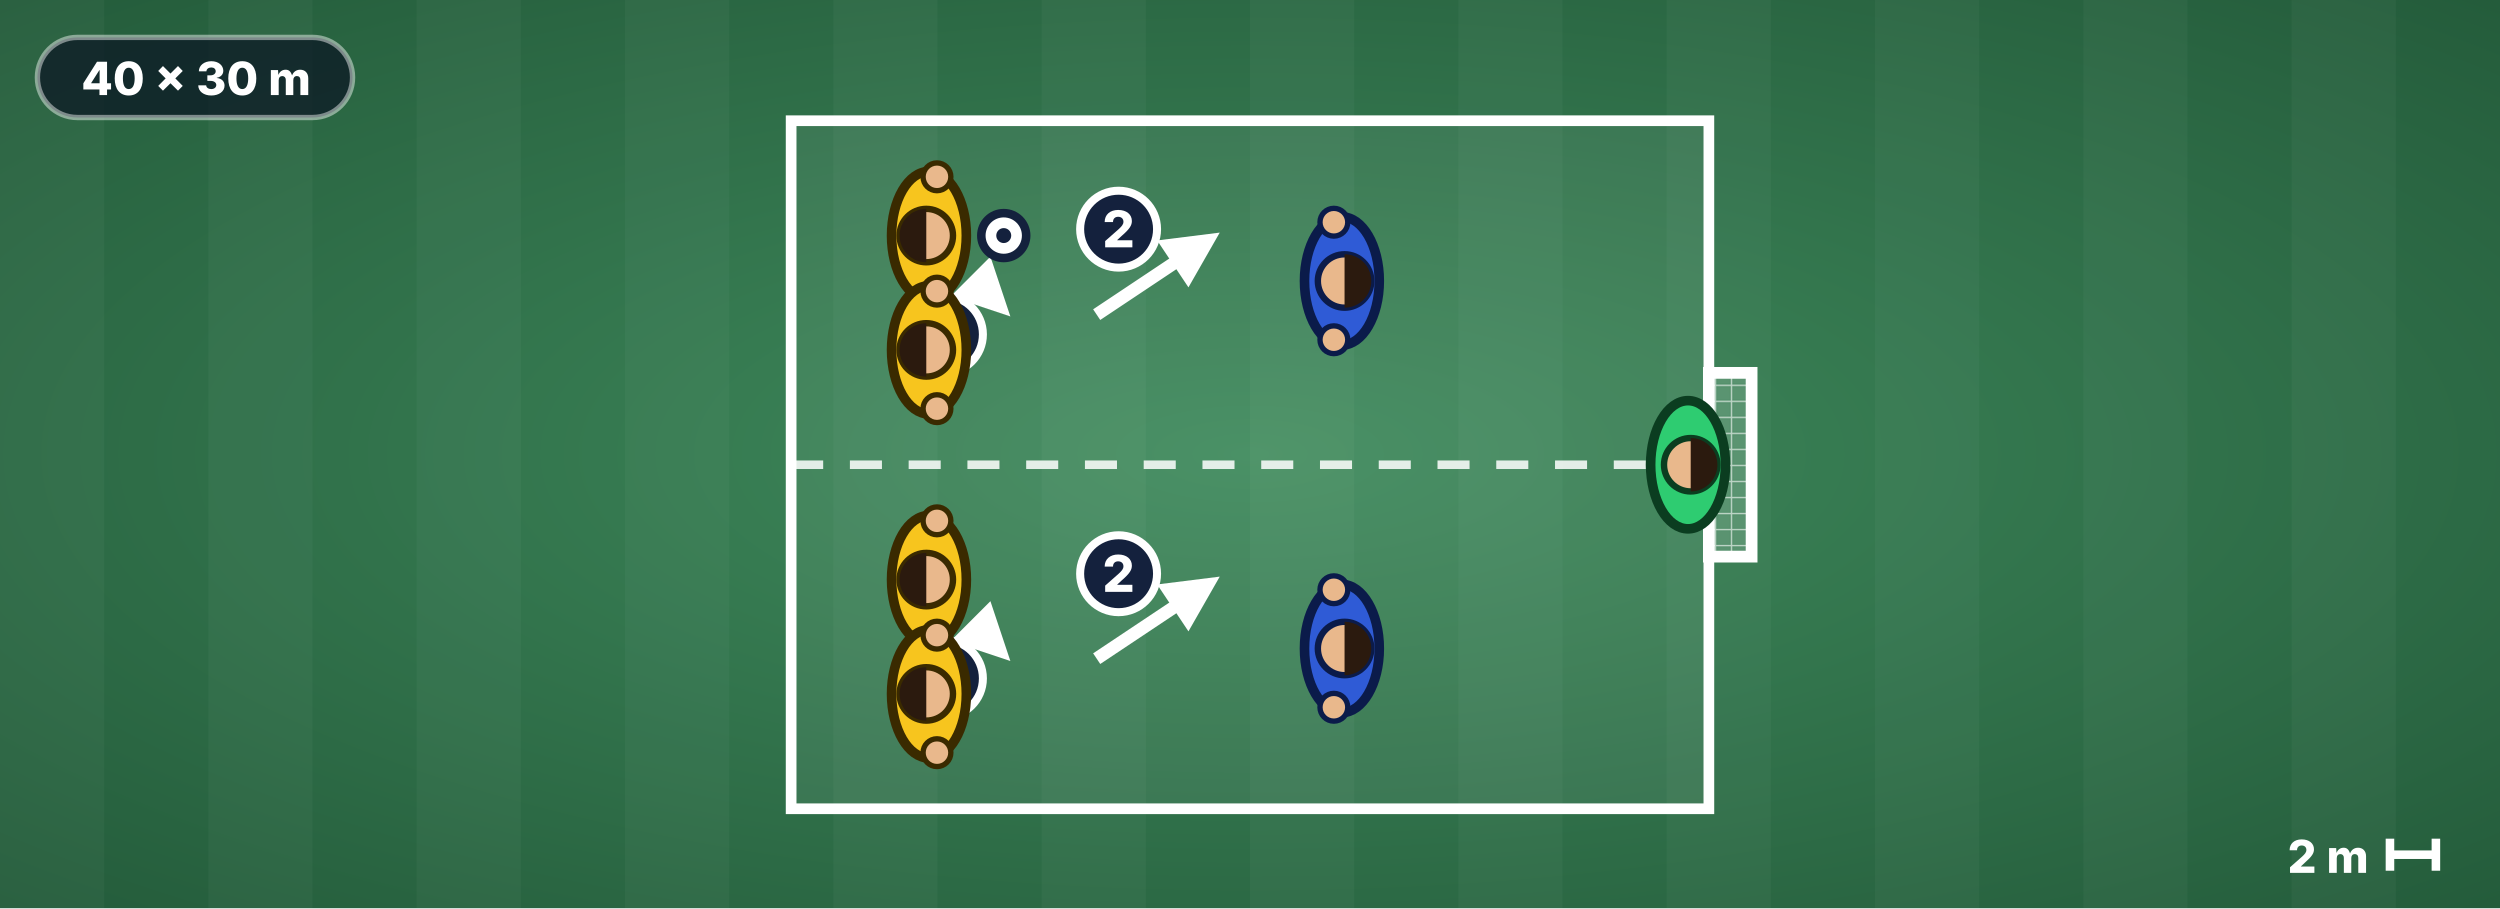
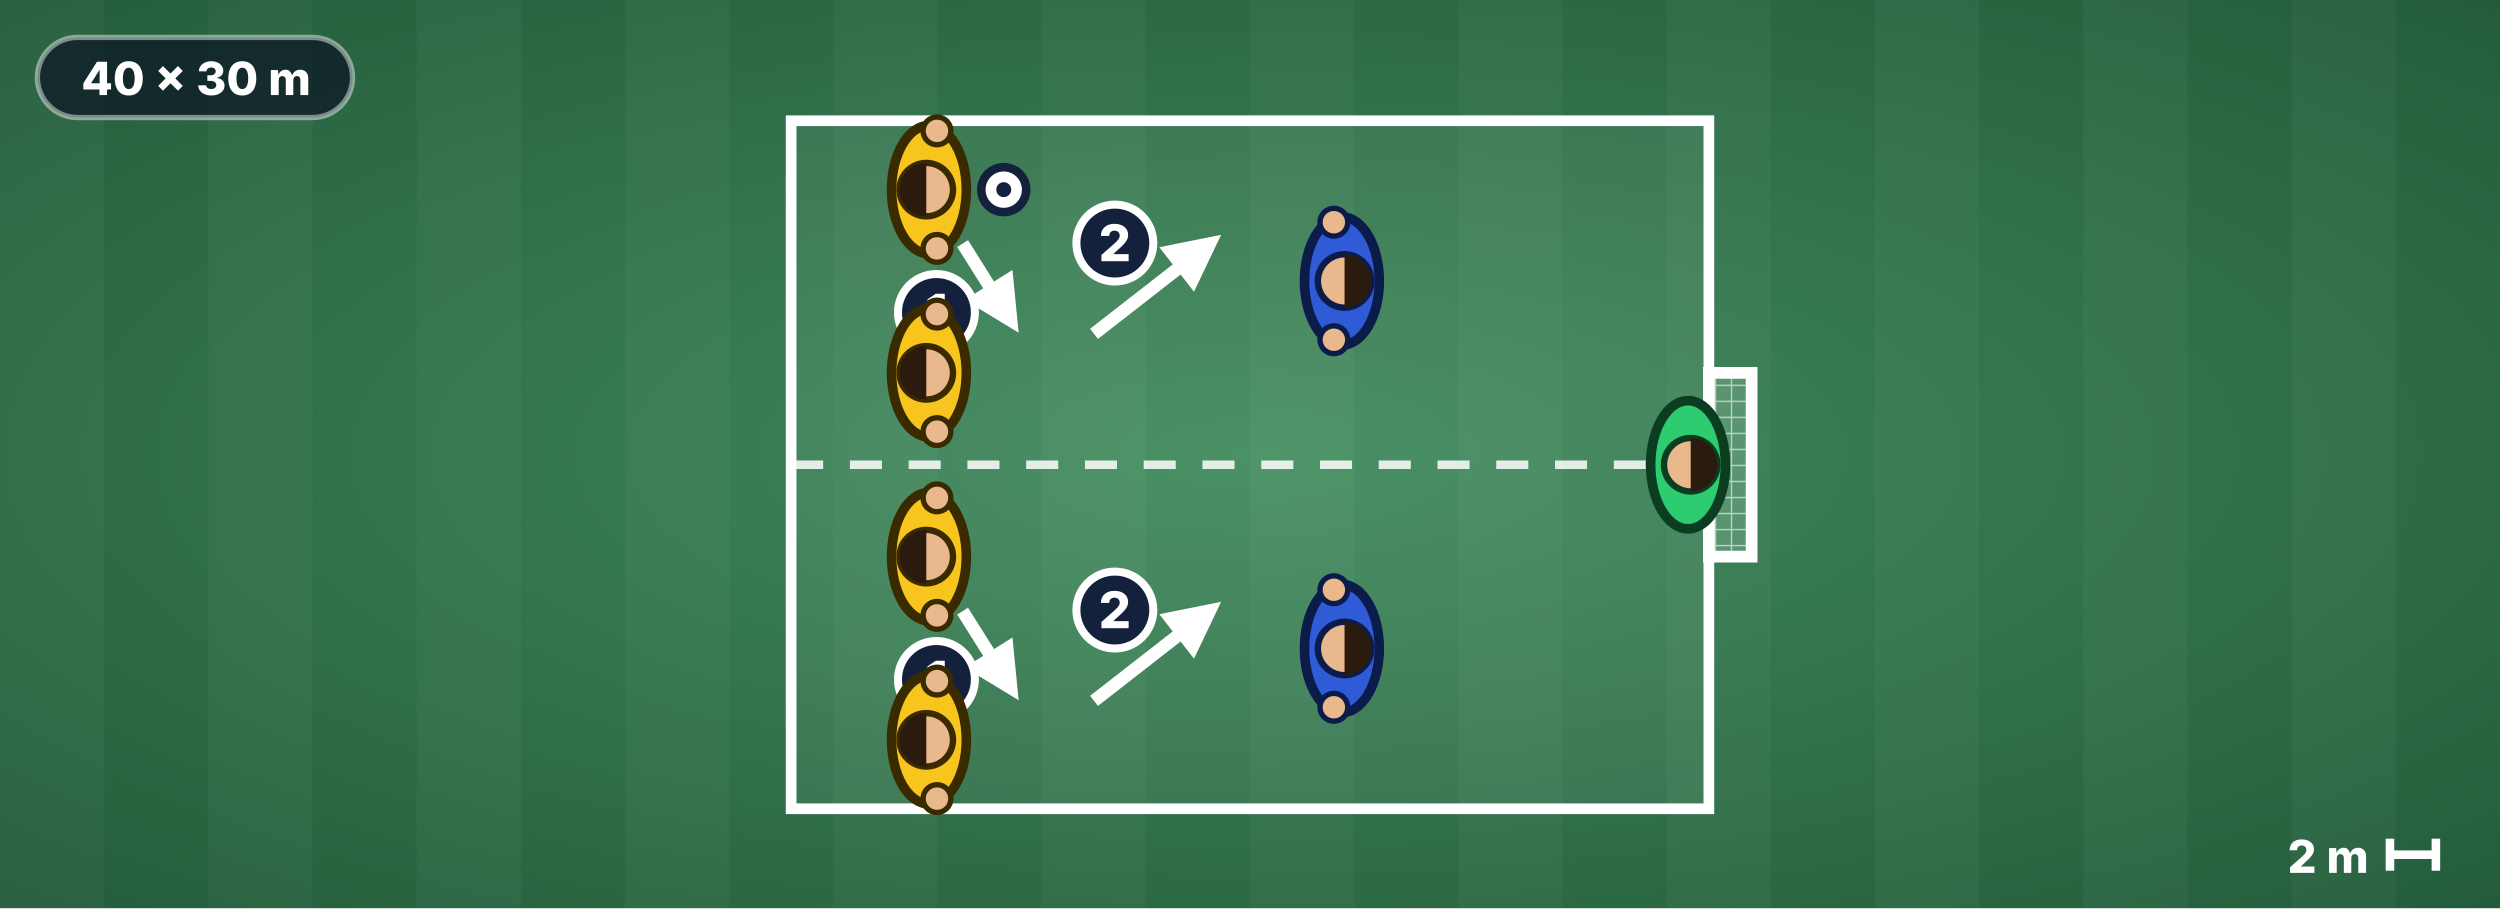
<svg xmlns="http://www.w3.org/2000/svg" viewBox="0 0 468 170" preserveAspectRatio="xMidYMid slice">
  <defs>
    <radialGradient id="g" cx="50%" cy="50%" r="70%">
      <stop offset="0" stop-color="#3f8a5c" />
      <stop offset="1" stop-color="#245c3b" />
    </radialGradient>
    <pattern id="hatch" width="6" height="6" patternUnits="userSpaceOnUse" patternTransform="rotate(45)">
      <rect width="6" height="6" fill="rgba(255,255,255,.10)" />
      <line x1="0" y1="0" x2="0" y2="6" stroke="rgba(255,255,255,.30)" stroke-width="1.6" />
    </pattern>
    <pattern id="net" width="3" height="3" patternUnits="userSpaceOnUse">
      <rect width="3" height="3" fill="rgba(255,255,255,.15)" />
      <path d="M0 0H3M0 0V3" stroke="rgba(255,255,255,.6)" stroke-width=".5" />
    </pattern>
    <marker id="ahW" viewBox="0 0 10 10" refX="7" refY="5" markerWidth="4.4" markerHeight="4.4" orient="auto">
      <path d="M0 0L10 5L0 10z" fill="#fff" />
    </marker>
    <marker id="ahB" viewBox="0 0 10 10" refX="7" refY="5" markerWidth="4.6" markerHeight="4.6" orient="auto">
      <path d="M0 0L10 5L0 10z" fill="#9fdcff" />
    </marker>
    <marker id="ahO" viewBox="0 0 10 10" refX="7" refY="5" markerWidth="4.4" markerHeight="4.4" orient="auto">
      <path d="M0 0L10 5L0 10z" fill="#ffb21e" />
    </marker>
  </defs>
  <rect width="468" height="170" fill="url(#g)" />
  <rect x="0.0" y="0" width="19.5" height="170" fill="rgba(255,255,255,.035)" />
  <rect x="39.0" y="0" width="19.5" height="170" fill="rgba(255,255,255,.035)" />
  <rect x="78.0" y="0" width="19.5" height="170" fill="rgba(255,255,255,.035)" />
  <rect x="117.0" y="0" width="19.5" height="170" fill="rgba(255,255,255,.035)" />
  <rect x="156.0" y="0" width="19.5" height="170" fill="rgba(255,255,255,.035)" />
  <rect x="195.0" y="0" width="19.5" height="170" fill="rgba(255,255,255,.035)" />
  <rect x="234.0" y="0" width="19.5" height="170" fill="rgba(255,255,255,.035)" />
  <rect x="273.0" y="0" width="19.5" height="170" fill="rgba(255,255,255,.035)" />
  <rect x="312.0" y="0" width="19.5" height="170" fill="rgba(255,255,255,.035)" />
  <rect x="351.0" y="0" width="19.5" height="170" fill="rgba(255,255,255,.035)" />
  <rect x="390.0" y="0" width="19.5" height="170" fill="rgba(255,255,255,.035)" />
  <rect x="429.0" y="0" width="19.5" height="170" fill="rgba(255,255,255,.035)" />
  <rect x="148.1" y="22.6" width="171.8" height="128.8" fill="rgba(255,255,255,.06)" stroke="#fff" stroke-width="2" />
  <line x1="148.1" y1="87.0" x2="319.9" y2="87.0" stroke="rgba(255,255,255,0.85)" stroke-width="1.6" stroke-dasharray="6 5" />
  <rect x="319.9" y="69.8" width="8" height="34.4" fill="url(#net)" stroke="#fff" stroke-width="2.2" />
-   <line x1="182.4" y1="52.5" x2="186.9" y2="57.0" stroke="#fff" stroke-width="2.4" marker-end="url(#ahW)" />
-   <line x1="205.3" y1="58.9" x2="225.7" y2="45.3" stroke="#fff" stroke-width="2.4" marker-end="url(#ahW)" />
-   <line x1="182.4" y1="117.0" x2="186.9" y2="121.5" stroke="#fff" stroke-width="2.4" marker-end="url(#ahW)" />
-   <line x1="205.3" y1="123.3" x2="225.7" y2="109.7" stroke="#fff" stroke-width="2.4" marker-end="url(#ahW)" />
+   <line x1="180.2" y1="45.6" x2="189.0" y2="59.6" stroke="#fff" stroke-width="2.4" marker-end="url(#ahW)" />
+   <line x1="204.8" y1="62.5" x2="226.1" y2="45.9" stroke="#fff" stroke-width="2.4" marker-end="url(#ahW)" />
+   <line x1="180.2" y1="114.4" x2="189.0" y2="128.4" stroke="#fff" stroke-width="2.4" marker-end="url(#ahW)" />
+   <line x1="204.8" y1="131.2" x2="226.1" y2="114.6" stroke="#fff" stroke-width="2.4" marker-end="url(#ahW)" />
  <g transform="translate(316.0,87.0) rotate(270)">
    <ellipse rx="12" ry="7" fill="#2ecc71" stroke="#0b3d20" stroke-width="1.8" />
    <circle cy=".5" r="5" fill="#e9b88c" stroke="#0b3d20" stroke-width="1.2" />
    <path d="M-5 .5A5 5 0 0 0 5 .5Z" fill="#2b1a0e" />
  </g>
  <g>
-     <circle cx="176.8" cy="62.6" r="7.2" fill="#14213d" stroke="#fff" stroke-width="1.5" />
-     <text x="176.8" y="66.0" text-anchor="middle" font-family="Inter" font-weight="800" font-size="9.5" fill="#fff">1</text>
+     <circle cx="175.3" cy="58.5" r="7.2" fill="#14213d" stroke="#fff" stroke-width="1.5" />
+     <text x="175.3" y="61.9" text-anchor="middle" font-family="Inter" font-weight="800" font-size="9.5" fill="#fff">1</text>
  </g>
  <g>
-     <circle cx="209.4" cy="42.9" r="7.2" fill="#14213d" stroke="#fff" stroke-width="1.5" />
-     <text x="209.4" y="46.3" text-anchor="middle" font-family="Inter" font-weight="800" font-size="9.5" fill="#fff">2</text>
+     <circle cx="208.7" cy="45.5" r="7.2" fill="#14213d" stroke="#fff" stroke-width="1.5" />
+     <text x="208.7" y="48.9" text-anchor="middle" font-family="Inter" font-weight="800" font-size="9.5" fill="#fff">2</text>
  </g>
  <g>
-     <circle cx="176.8" cy="127.0" r="7.2" fill="#14213d" stroke="#fff" stroke-width="1.5" />
-     <text x="176.8" y="130.4" text-anchor="middle" font-family="Inter" font-weight="800" font-size="9.5" fill="#fff">1</text>
+     <circle cx="175.3" cy="127.2" r="7.2" fill="#14213d" stroke="#fff" stroke-width="1.5" />
+     <text x="175.3" y="130.6" text-anchor="middle" font-family="Inter" font-weight="800" font-size="9.5" fill="#fff">1</text>
  </g>
  <g>
-     <circle cx="209.4" cy="107.4" r="7.2" fill="#14213d" stroke="#fff" stroke-width="1.5" />
-     <text x="209.4" y="110.8" text-anchor="middle" font-family="Inter" font-weight="800" font-size="9.5" fill="#fff">2</text>
+     <circle cx="208.7" cy="114.2" r="7.2" fill="#14213d" stroke="#fff" stroke-width="1.5" />
+     <text x="208.7" y="117.6" text-anchor="middle" font-family="Inter" font-weight="800" font-size="9.5" fill="#fff">2</text>
  </g>
-   <g transform="translate(173.9,44.1) rotate(90)">
+   <g transform="translate(173.9,35.5) rotate(90)">
    <ellipse cx="0" cy="0" rx="12" ry="7" fill="#f7c51e" stroke="#3a2a00" stroke-width="1.8" />
    <circle cx="-11" cy="-1.5" r="2.6" fill="#e9b88c" stroke="#3a2a00" stroke-width="1" />
    <circle cx="11" cy="-1.5" r="2.6" fill="#e9b88c" stroke="#3a2a00" stroke-width="1" />
    <circle cx="0" cy="0.5" r="5" fill="#e9b88c" stroke="#3a2a00" stroke-width="1.2" />
    <path d="M-5 0.5 A5 5 0 0 0 5 0.5 Z" fill="#2b1a0e" />
  </g>
-   <circle cx="187.9" cy="44.1" r="4.2" fill="#fff" stroke="#14213d" stroke-width="1.6" />
-   <circle cx="187.9" cy="44.1" r="1.4" fill="#14213d" />
-   <g transform="translate(173.9,65.5) rotate(90)">
+   <circle cx="187.9" cy="35.5" r="4.2" fill="#fff" stroke="#14213d" stroke-width="1.6" />
+   <circle cx="187.9" cy="35.5" r="1.4" fill="#14213d" />
+   <g transform="translate(173.9,69.8) rotate(90)">
    <ellipse cx="0" cy="0" rx="12" ry="7" fill="#f7c51e" stroke="#3a2a00" stroke-width="1.8" />
    <circle cx="-11" cy="-1.5" r="2.6" fill="#e9b88c" stroke="#3a2a00" stroke-width="1" />
    <circle cx="11" cy="-1.5" r="2.6" fill="#e9b88c" stroke="#3a2a00" stroke-width="1" />
    <circle cx="0" cy="0.5" r="5" fill="#e9b88c" stroke="#3a2a00" stroke-width="1.2" />
    <path d="M-5 0.5 A5 5 0 0 0 5 0.5 Z" fill="#2b1a0e" />
  </g>
  <g transform="translate(251.2,52.6) rotate(270)">
    <ellipse cx="0" cy="0" rx="12" ry="7" fill="#2f5bd6" stroke="#0b1b4a" stroke-width="1.8" />
    <circle cx="-11" cy="-1.5" r="2.6" fill="#e9b88c" stroke="#0b1b4a" stroke-width="1" />
    <circle cx="11" cy="-1.5" r="2.6" fill="#e9b88c" stroke="#0b1b4a" stroke-width="1" />
    <circle cx="0" cy="0.5" r="5" fill="#e9b88c" stroke="#0b1b4a" stroke-width="1.2" />
    <path d="M-5 0.5 A5 5 0 0 0 5 0.5 Z" fill="#2b1a0e" />
  </g>
-   <g transform="translate(173.9,108.5) rotate(90)">
+   <g transform="translate(173.9,104.2) rotate(90)">
    <ellipse cx="0" cy="0" rx="12" ry="7" fill="#f7c51e" stroke="#3a2a00" stroke-width="1.8" />
    <circle cx="-11" cy="-1.5" r="2.6" fill="#e9b88c" stroke="#3a2a00" stroke-width="1" />
    <circle cx="11" cy="-1.5" r="2.6" fill="#e9b88c" stroke="#3a2a00" stroke-width="1" />
    <circle cx="0" cy="0.5" r="5" fill="#e9b88c" stroke="#3a2a00" stroke-width="1.2" />
    <path d="M-5 0.5 A5 5 0 0 0 5 0.5 Z" fill="#2b1a0e" />
  </g>
-   <g transform="translate(173.9,129.9) rotate(90)">
+   <g transform="translate(173.9,138.5) rotate(90)">
    <ellipse cx="0" cy="0" rx="12" ry="7" fill="#f7c51e" stroke="#3a2a00" stroke-width="1.8" />
    <circle cx="-11" cy="-1.5" r="2.6" fill="#e9b88c" stroke="#3a2a00" stroke-width="1" />
    <circle cx="11" cy="-1.5" r="2.6" fill="#e9b88c" stroke="#3a2a00" stroke-width="1" />
    <circle cx="0" cy="0.5" r="5" fill="#e9b88c" stroke="#3a2a00" stroke-width="1.2" />
    <path d="M-5 0.5 A5 5 0 0 0 5 0.5 Z" fill="#2b1a0e" />
  </g>
  <g transform="translate(251.2,121.4) rotate(270)">
    <ellipse cx="0" cy="0" rx="12" ry="7" fill="#2f5bd6" stroke="#0b1b4a" stroke-width="1.8" />
    <circle cx="-11" cy="-1.5" r="2.6" fill="#e9b88c" stroke="#0b1b4a" stroke-width="1" />
    <circle cx="11" cy="-1.5" r="2.6" fill="#e9b88c" stroke="#0b1b4a" stroke-width="1" />
    <circle cx="0" cy="0.5" r="5" fill="#e9b88c" stroke="#0b1b4a" stroke-width="1.2" />
    <path d="M-5 0.5 A5 5 0 0 0 5 0.5 Z" fill="#2b1a0e" />
  </g>
  <rect x="7" y="7" width="59" height="15" rx="7.5" fill="rgba(10,20,35,.72)" stroke="rgba(255,255,255,.45)" />
  <text x="36.7" y="17.8" text-anchor="middle" font-family="Inter" font-weight="800" font-size="8.6" fill="#fff">40 × 30 m</text>
  <text x="443.4" y="163.4" text-anchor="end" font-family="Inter" font-weight="800" font-size="8.5" fill="#fff">2 m</text>
  <path d="M447.4 157.0 V163.0 M447.4 160.0 H456.0 M456.0 157.0 V163.0" stroke="#fff" stroke-width="1.6" />
</svg>
